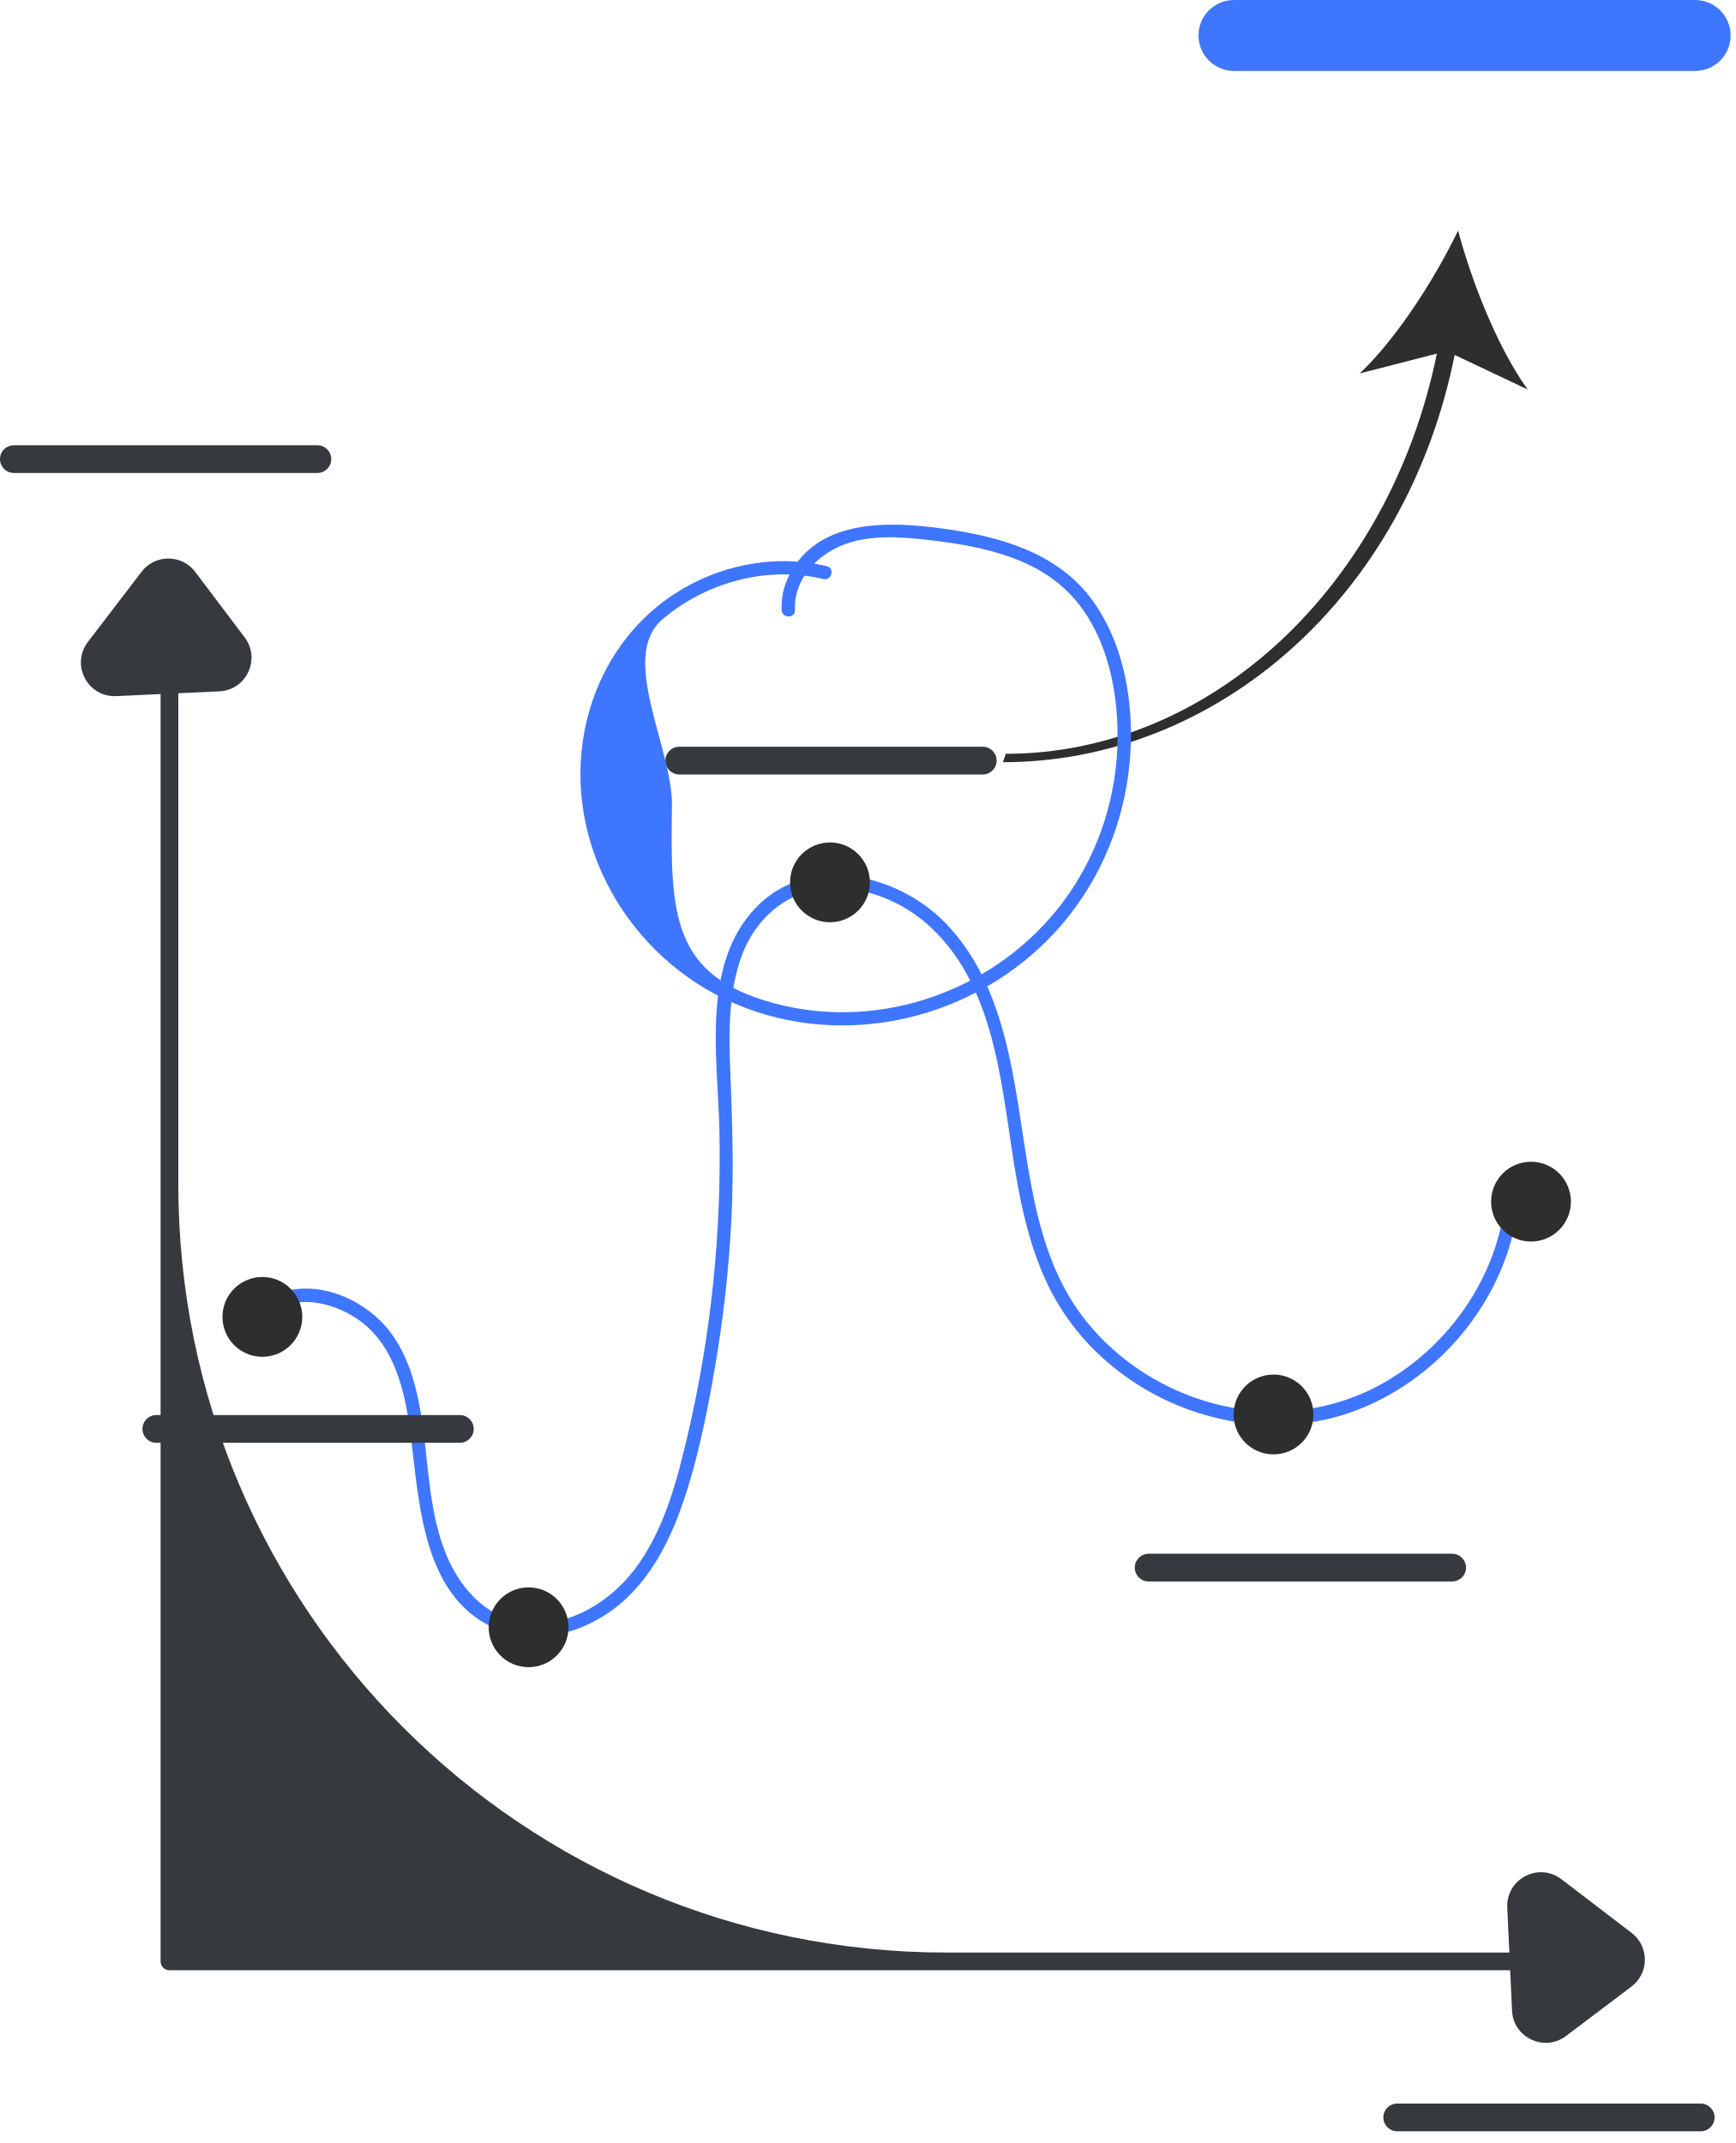
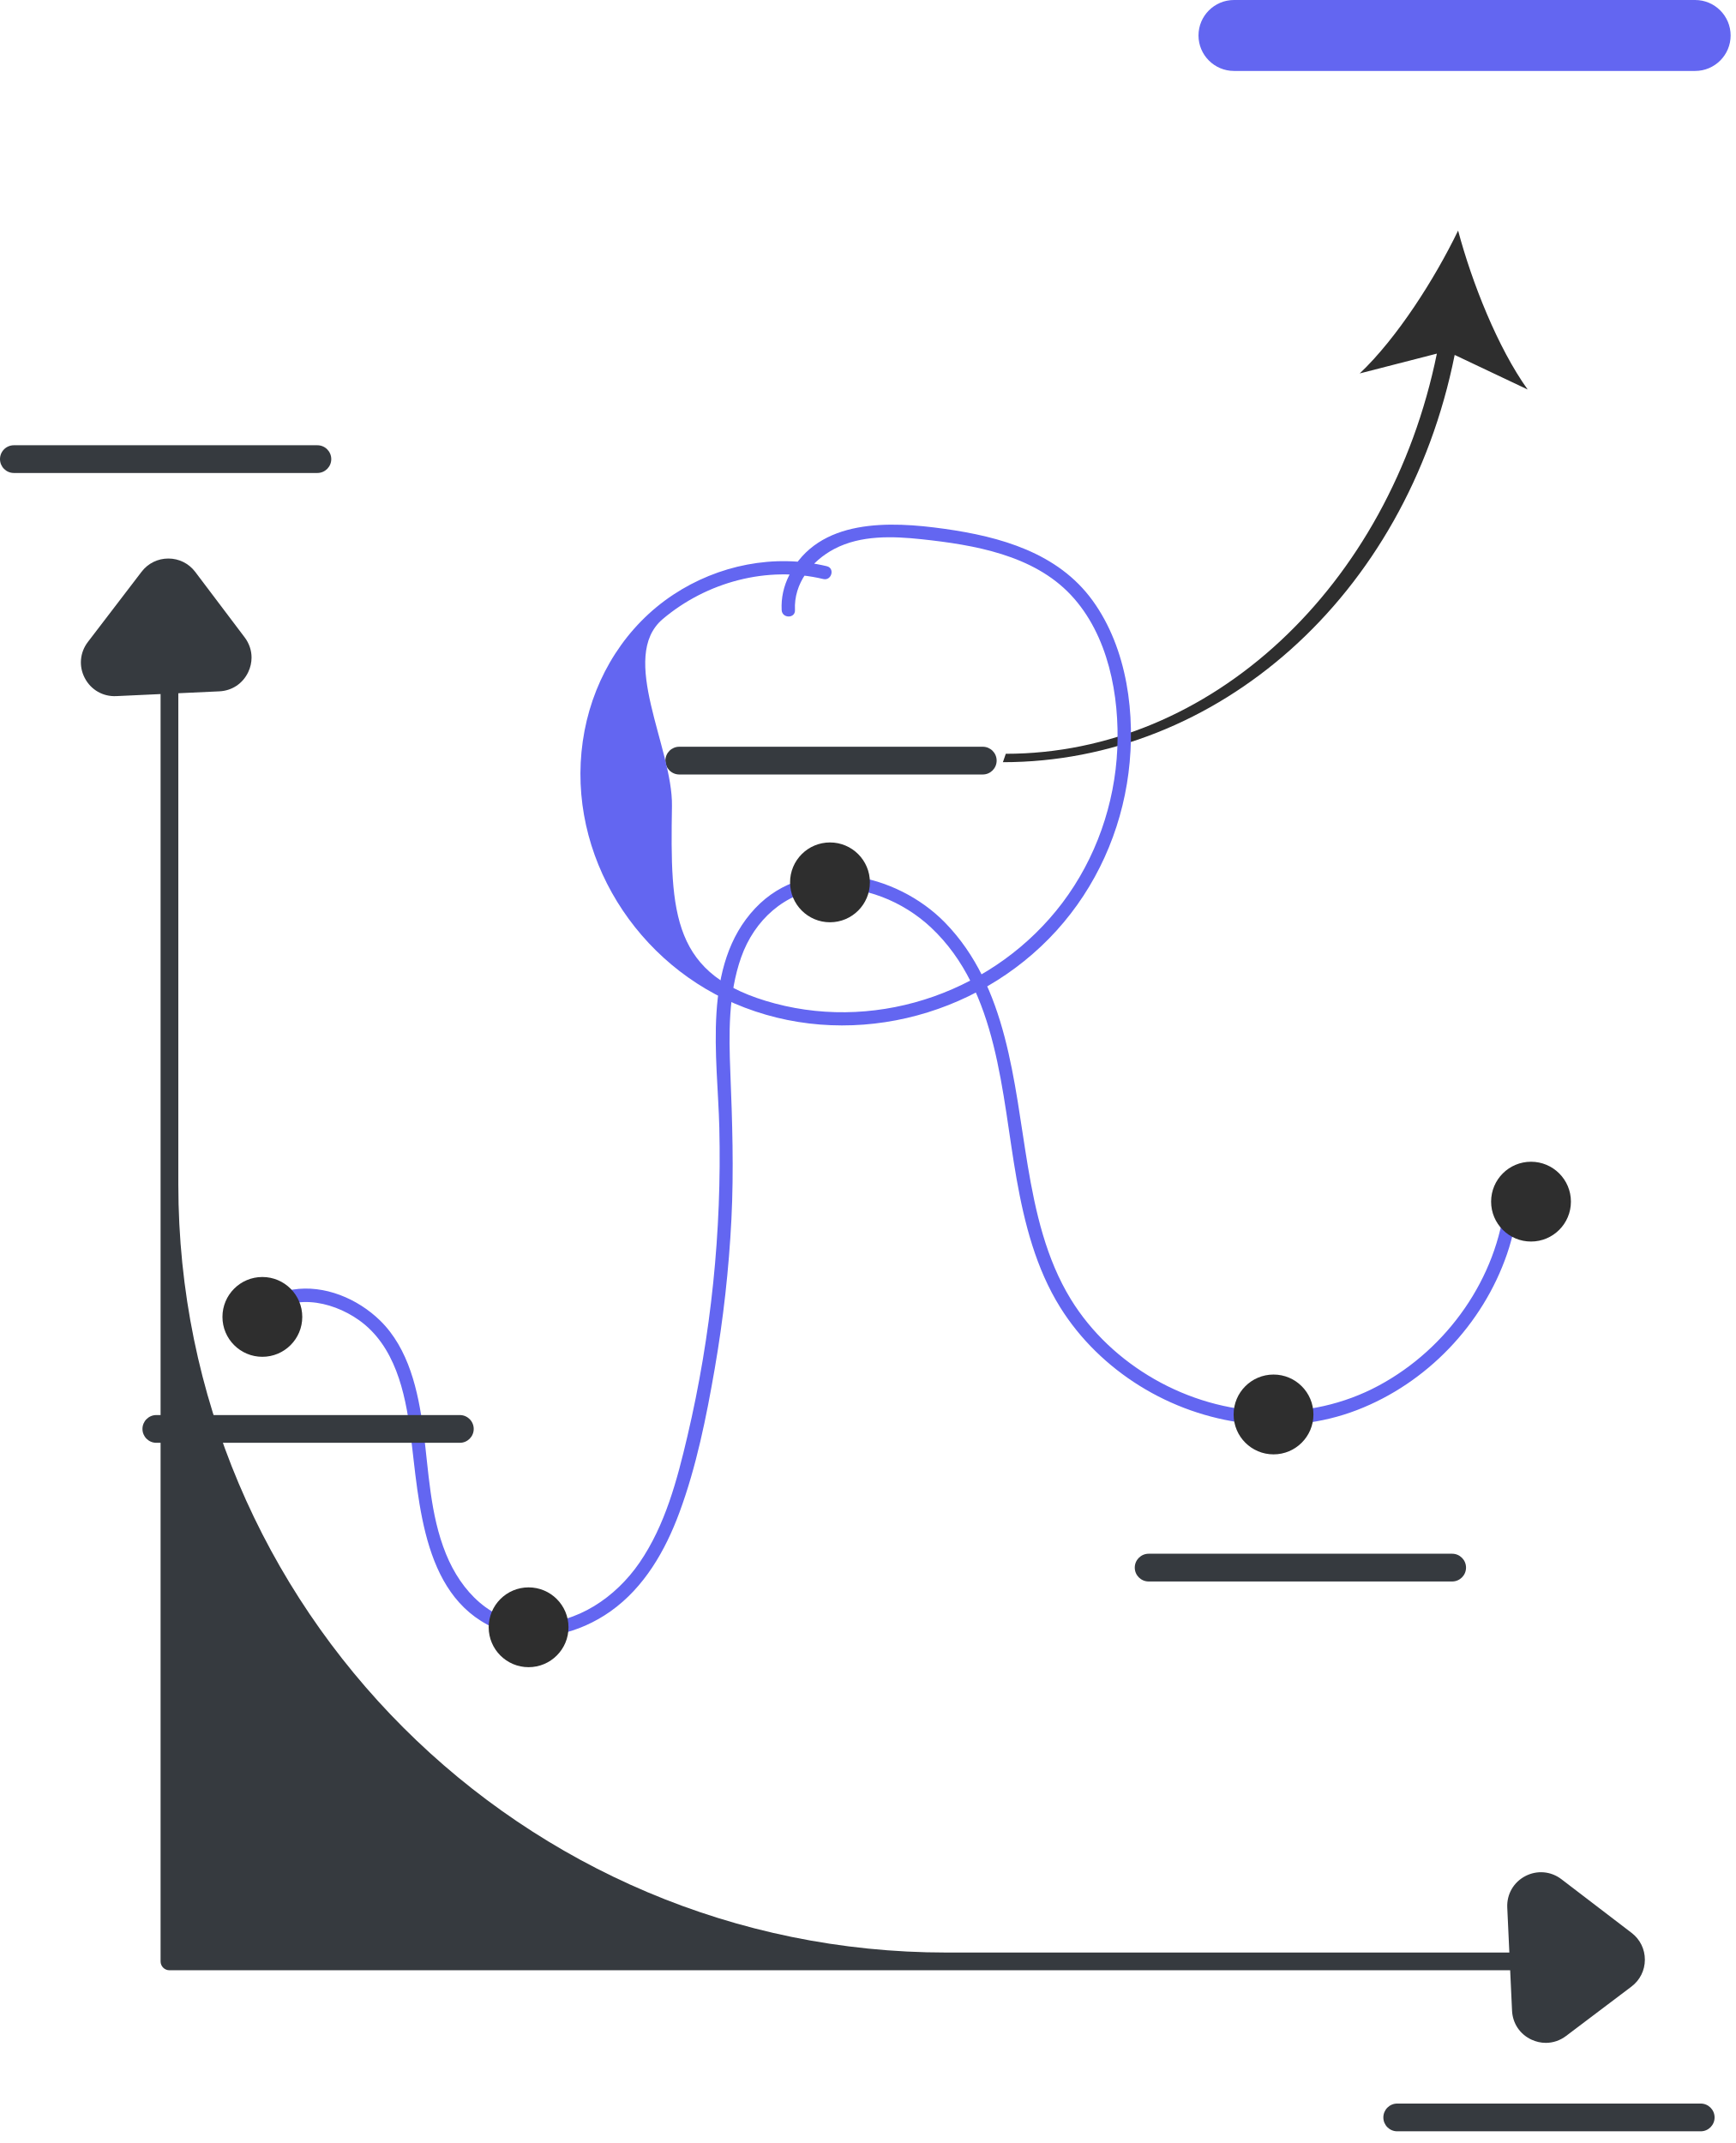
<svg xmlns="http://www.w3.org/2000/svg" width="98" height="121" viewBox="0 0 98 121" fill="none">
-   <path d="M14.871 74.537C16.308 72.954 18.681 73.417 20.26 74.534C22.292 75.972 22.873 78.598 23.173 80.925C23.68 84.866 23.83 90.436 28.299 92.083C30.363 92.844 32.726 92.215 34.47 90.98C36.374 89.63 37.562 87.553 38.358 85.401C39.321 82.796 39.879 80.009 40.352 77.278C40.835 74.486 41.152 71.664 41.294 68.834C41.433 66.065 41.343 63.314 41.233 60.547C41.147 58.387 41.114 56.118 41.844 54.052C42.581 51.965 44.294 50.379 46.548 50.169C48.735 49.966 50.987 50.888 52.57 52.377C56.367 55.948 56.545 61.779 57.394 66.568C57.84 69.084 58.492 71.63 59.858 73.819C60.982 75.619 62.543 77.129 64.342 78.248C67.97 80.507 72.593 81.166 76.619 79.614C80.549 78.1 83.713 74.788 85.082 70.807C85.42 69.824 85.629 68.809 85.735 67.776C85.784 67.295 85.033 67.299 84.984 67.776C84.534 72.167 81.715 76.143 77.853 78.226C73.878 80.369 69.065 80.097 65.182 77.875C63.273 76.783 61.613 75.243 60.459 73.364C59.06 71.086 58.461 68.43 58.025 65.823C57.237 61.114 56.88 55.707 53.351 52.091C50.614 49.287 45.577 48.161 42.635 51.285C39.606 54.501 40.514 59.682 40.611 63.675C40.752 69.522 40.149 75.382 38.813 81.077C38.231 83.555 37.562 86.112 36.102 88.237C34.768 90.179 32.587 91.685 30.159 91.661C27.738 91.637 26.036 89.857 25.177 87.735C24.27 85.497 24.21 83.079 23.896 80.716C23.608 78.547 23.084 76.147 21.457 74.559C20.192 73.325 18.315 72.53 16.535 72.814C15.679 72.951 14.921 73.366 14.34 74.006C14.015 74.364 14.545 74.896 14.871 74.537Z" fill="#3F76FF" />
+   <path d="M14.871 74.537C16.308 72.954 18.681 73.417 20.26 74.534C22.292 75.972 22.873 78.598 23.173 80.925C23.68 84.866 23.83 90.436 28.299 92.083C30.363 92.844 32.726 92.215 34.47 90.98C36.374 89.63 37.562 87.553 38.358 85.401C39.321 82.796 39.879 80.009 40.352 77.278C40.835 74.486 41.152 71.664 41.294 68.834C41.433 66.065 41.343 63.314 41.233 60.547C41.147 58.387 41.114 56.118 41.844 54.052C42.581 51.965 44.294 50.379 46.548 50.169C48.735 49.966 50.987 50.888 52.57 52.377C56.367 55.948 56.545 61.779 57.394 66.568C57.84 69.084 58.492 71.63 59.858 73.819C60.982 75.619 62.543 77.129 64.342 78.248C67.97 80.507 72.593 81.166 76.619 79.614C80.549 78.1 83.713 74.788 85.082 70.807C85.42 69.824 85.629 68.809 85.735 67.776C85.784 67.295 85.033 67.299 84.984 67.776C84.534 72.167 81.715 76.143 77.853 78.226C73.878 80.369 69.065 80.097 65.182 77.875C63.273 76.783 61.613 75.243 60.459 73.364C59.06 71.086 58.461 68.43 58.025 65.823C57.237 61.114 56.88 55.707 53.351 52.091C50.614 49.287 45.577 48.161 42.635 51.285C39.606 54.501 40.514 59.682 40.611 63.675C40.752 69.522 40.149 75.382 38.813 81.077C38.231 83.555 37.562 86.112 36.102 88.237C34.768 90.179 32.587 91.685 30.159 91.661C27.738 91.637 26.036 89.857 25.177 87.735C24.27 85.497 24.21 83.079 23.896 80.716C23.608 78.547 23.084 76.147 21.457 74.559C20.192 73.325 18.315 72.53 16.535 72.814C15.679 72.951 14.921 73.366 14.34 74.006C14.015 74.364 14.545 74.896 14.871 74.537Z" fill="#6366F1" />
  <path d="M55.485 43.73H38.35C37.918 43.73 37.566 43.378 37.566 42.946C37.566 42.514 37.918 42.163 38.35 42.163H55.485C55.917 42.163 56.268 42.514 56.268 42.946C56.268 43.378 55.917 43.73 55.485 43.73Z" fill="#363A3F" />
  <path d="M81.985 89.295H64.85C64.418 89.295 64.066 88.944 64.066 88.512C64.066 88.08 64.418 87.728 64.85 87.728H81.985C82.417 87.728 82.768 88.08 82.768 88.512C82.768 88.944 82.417 89.295 81.985 89.295Z" fill="#363A3F" />
  <path d="M96.018 120.34H78.883C78.451 120.34 78.1 119.989 78.1 119.557C78.1 119.125 78.451 118.773 78.883 118.773H96.018C96.45 118.773 96.801 119.125 96.801 119.557C96.801 119.989 96.45 120.34 96.018 120.34Z" fill="#363A3F" />
  <path d="M17.918 26.706H0.783C0.351 26.706 0 26.355 0 25.923C0 25.491 0.351 25.14 0.783 25.14H17.918C18.35 25.14 18.702 25.491 18.702 25.923C18.702 26.355 18.35 26.706 17.918 26.706Z" fill="#363A3F" />
  <path d="M87.228 111.247H9.567C9.291 111.247 9.066 111.023 9.066 110.746V36.64C9.066 36.364 9.291 36.14 9.567 36.14C9.844 36.14 10.068 36.364 10.068 36.64V66.878C10.068 90.829 29.484 110.246 53.436 110.246H87.228C87.505 110.246 87.729 110.47 87.729 110.746C87.729 111.023 87.505 111.247 87.228 111.247Z" fill="#363A3F" />
  <path d="M25.961 81.465H8.826C8.394 81.465 8.043 81.114 8.043 80.682C8.043 80.25 8.394 79.898 8.826 79.898H25.961C26.393 79.898 26.745 80.25 26.745 80.682C26.745 81.114 26.393 81.465 25.961 81.465Z" fill="#363A3F" />
  <path d="M14.812 76.609C16.056 76.609 17.065 75.6 17.065 74.356C17.065 73.111 16.056 72.103 14.812 72.103C13.567 72.103 12.559 73.111 12.559 74.356C12.559 75.6 13.567 76.609 14.812 76.609Z" fill="#2E2E2E" />
  <path d="M29.843 94.134C31.087 94.134 32.096 93.126 32.096 91.881C32.096 90.637 31.087 89.628 29.843 89.628C28.599 89.628 27.59 90.637 27.59 91.881C27.59 93.126 28.599 94.134 29.843 94.134Z" fill="#2E2E2E" />
  <path d="M46.859 52.074C48.103 52.074 49.112 51.065 49.112 49.821C49.112 48.576 48.103 47.567 46.859 47.567C45.614 47.567 44.605 48.576 44.605 49.821C44.605 51.065 45.614 52.074 46.859 52.074Z" fill="#2E2E2E" />
  <path d="M71.9 82.118C73.144 82.118 74.153 81.109 74.153 79.865C74.153 78.62 73.144 77.611 71.9 77.611C70.655 77.611 69.647 78.62 69.647 79.865C69.647 81.109 70.655 82.118 71.9 82.118Z" fill="#2E2E2E" />
  <path d="M86.437 70.101C87.681 70.101 88.69 69.092 88.69 67.848C88.69 66.603 87.681 65.595 86.437 65.595C85.192 65.595 84.184 66.603 84.184 67.848C84.184 69.092 85.192 70.101 86.437 70.101Z" fill="#2E2E2E" />
  <path d="M82.127 20.041L86.248 21.993C84.557 19.634 83.101 15.95 82.321 13.019C81.001 15.749 78.873 19.09 76.766 21.086L81.122 19.966C78.438 33.118 68.344 42.561 56.785 42.561L56.621 43.036C68.695 43.036 79.386 33.724 82.127 20.041Z" fill="#2E2E2E" />
-   <path d="M69.667 0H95.704C96.808 0 97.707 0.898 97.707 2.003C97.707 3.107 96.808 4.006 95.704 4.006H69.667C68.563 4.006 67.664 3.107 67.664 2.003C67.664 0.898 68.563 0 69.667 0Z" fill="#3F76FF" />
+   <path d="M69.667 0H95.704C96.808 0 97.707 0.898 97.707 2.003C97.707 3.107 96.808 4.006 95.704 4.006H69.667C68.563 4.006 67.664 3.107 67.664 2.003C67.664 0.898 68.563 0 69.667 0Z" fill="#6366F1" />
  <path d="M87.273 115.346C86.999 115.346 86.722 115.285 86.458 115.162C85.808 114.856 85.399 114.245 85.366 113.527L85.096 107.706C85.061 106.958 85.451 106.278 86.114 105.931C86.777 105.584 87.559 105.651 88.153 106.105L92.118 109.137C92.594 109.502 92.867 110.055 92.865 110.655C92.863 111.255 92.587 111.806 92.108 112.168L88.414 114.958C88.073 115.215 87.676 115.346 87.273 115.346Z" fill="#363A3F" />
  <path d="M14.202 37.127C14.202 37.402 14.141 37.679 14.017 37.943C13.711 38.593 13.1 39.002 12.382 39.035L6.561 39.305C5.813 39.34 5.134 38.95 4.787 38.286C4.439 37.624 4.507 36.842 4.961 36.248L7.993 32.283C8.357 31.807 8.911 31.534 9.51 31.536C10.111 31.538 10.662 31.814 11.024 32.293L13.813 35.987C14.07 36.328 14.202 36.725 14.202 37.127Z" fill="#363A3F" />
-   <path d="M46.68 31.97C43.715 31.26 40.548 31.902 38.014 33.576C35.357 35.331 33.598 38.142 33.002 41.256C31.774 47.68 35.527 54.098 41.459 56.655C47.696 59.343 55.114 57.539 59.643 52.551C61.887 50.078 63.29 46.95 63.712 43.642C64.129 40.383 63.654 36.623 61.681 33.903C59.723 31.205 56.464 30.3 53.316 29.858C50.262 29.429 46.21 29.242 44.559 32.475C44.244 33.092 44.096 33.756 44.131 34.447C44.155 34.928 44.906 34.931 44.882 34.447C44.806 32.936 45.813 31.673 47.105 30.993C48.602 30.206 50.407 30.273 52.04 30.448C54.987 30.765 58.334 31.33 60.459 33.594C62.576 35.849 63.211 39.285 63.08 42.278C62.942 45.402 61.866 48.477 59.98 50.976C56.257 55.907 49.745 58.252 43.754 56.66C37.916 55.108 37.84 51.643 37.937 45.508C37.988 42.235 34.896 37.084 37.42 34.951C39.892 32.863 43.317 31.936 46.48 32.694C46.95 32.806 47.15 32.082 46.68 31.97Z" fill="#3F76FF" />
+   <path d="M46.68 31.97C43.715 31.26 40.548 31.902 38.014 33.576C35.357 35.331 33.598 38.142 33.002 41.256C31.774 47.68 35.527 54.098 41.459 56.655C47.696 59.343 55.114 57.539 59.643 52.551C61.887 50.078 63.29 46.95 63.712 43.642C64.129 40.383 63.654 36.623 61.681 33.903C59.723 31.205 56.464 30.3 53.316 29.858C50.262 29.429 46.21 29.242 44.559 32.475C44.244 33.092 44.096 33.756 44.131 34.447C44.155 34.928 44.906 34.931 44.882 34.447C44.806 32.936 45.813 31.673 47.105 30.993C48.602 30.206 50.407 30.273 52.04 30.448C54.987 30.765 58.334 31.33 60.459 33.594C62.576 35.849 63.211 39.285 63.08 42.278C62.942 45.402 61.866 48.477 59.98 50.976C56.257 55.907 49.745 58.252 43.754 56.66C37.916 55.108 37.84 51.643 37.937 45.508C37.988 42.235 34.896 37.084 37.42 34.951C39.892 32.863 43.317 31.936 46.48 32.694C46.95 32.806 47.15 32.082 46.68 31.97Z" fill="#6366F1" />
</svg>
